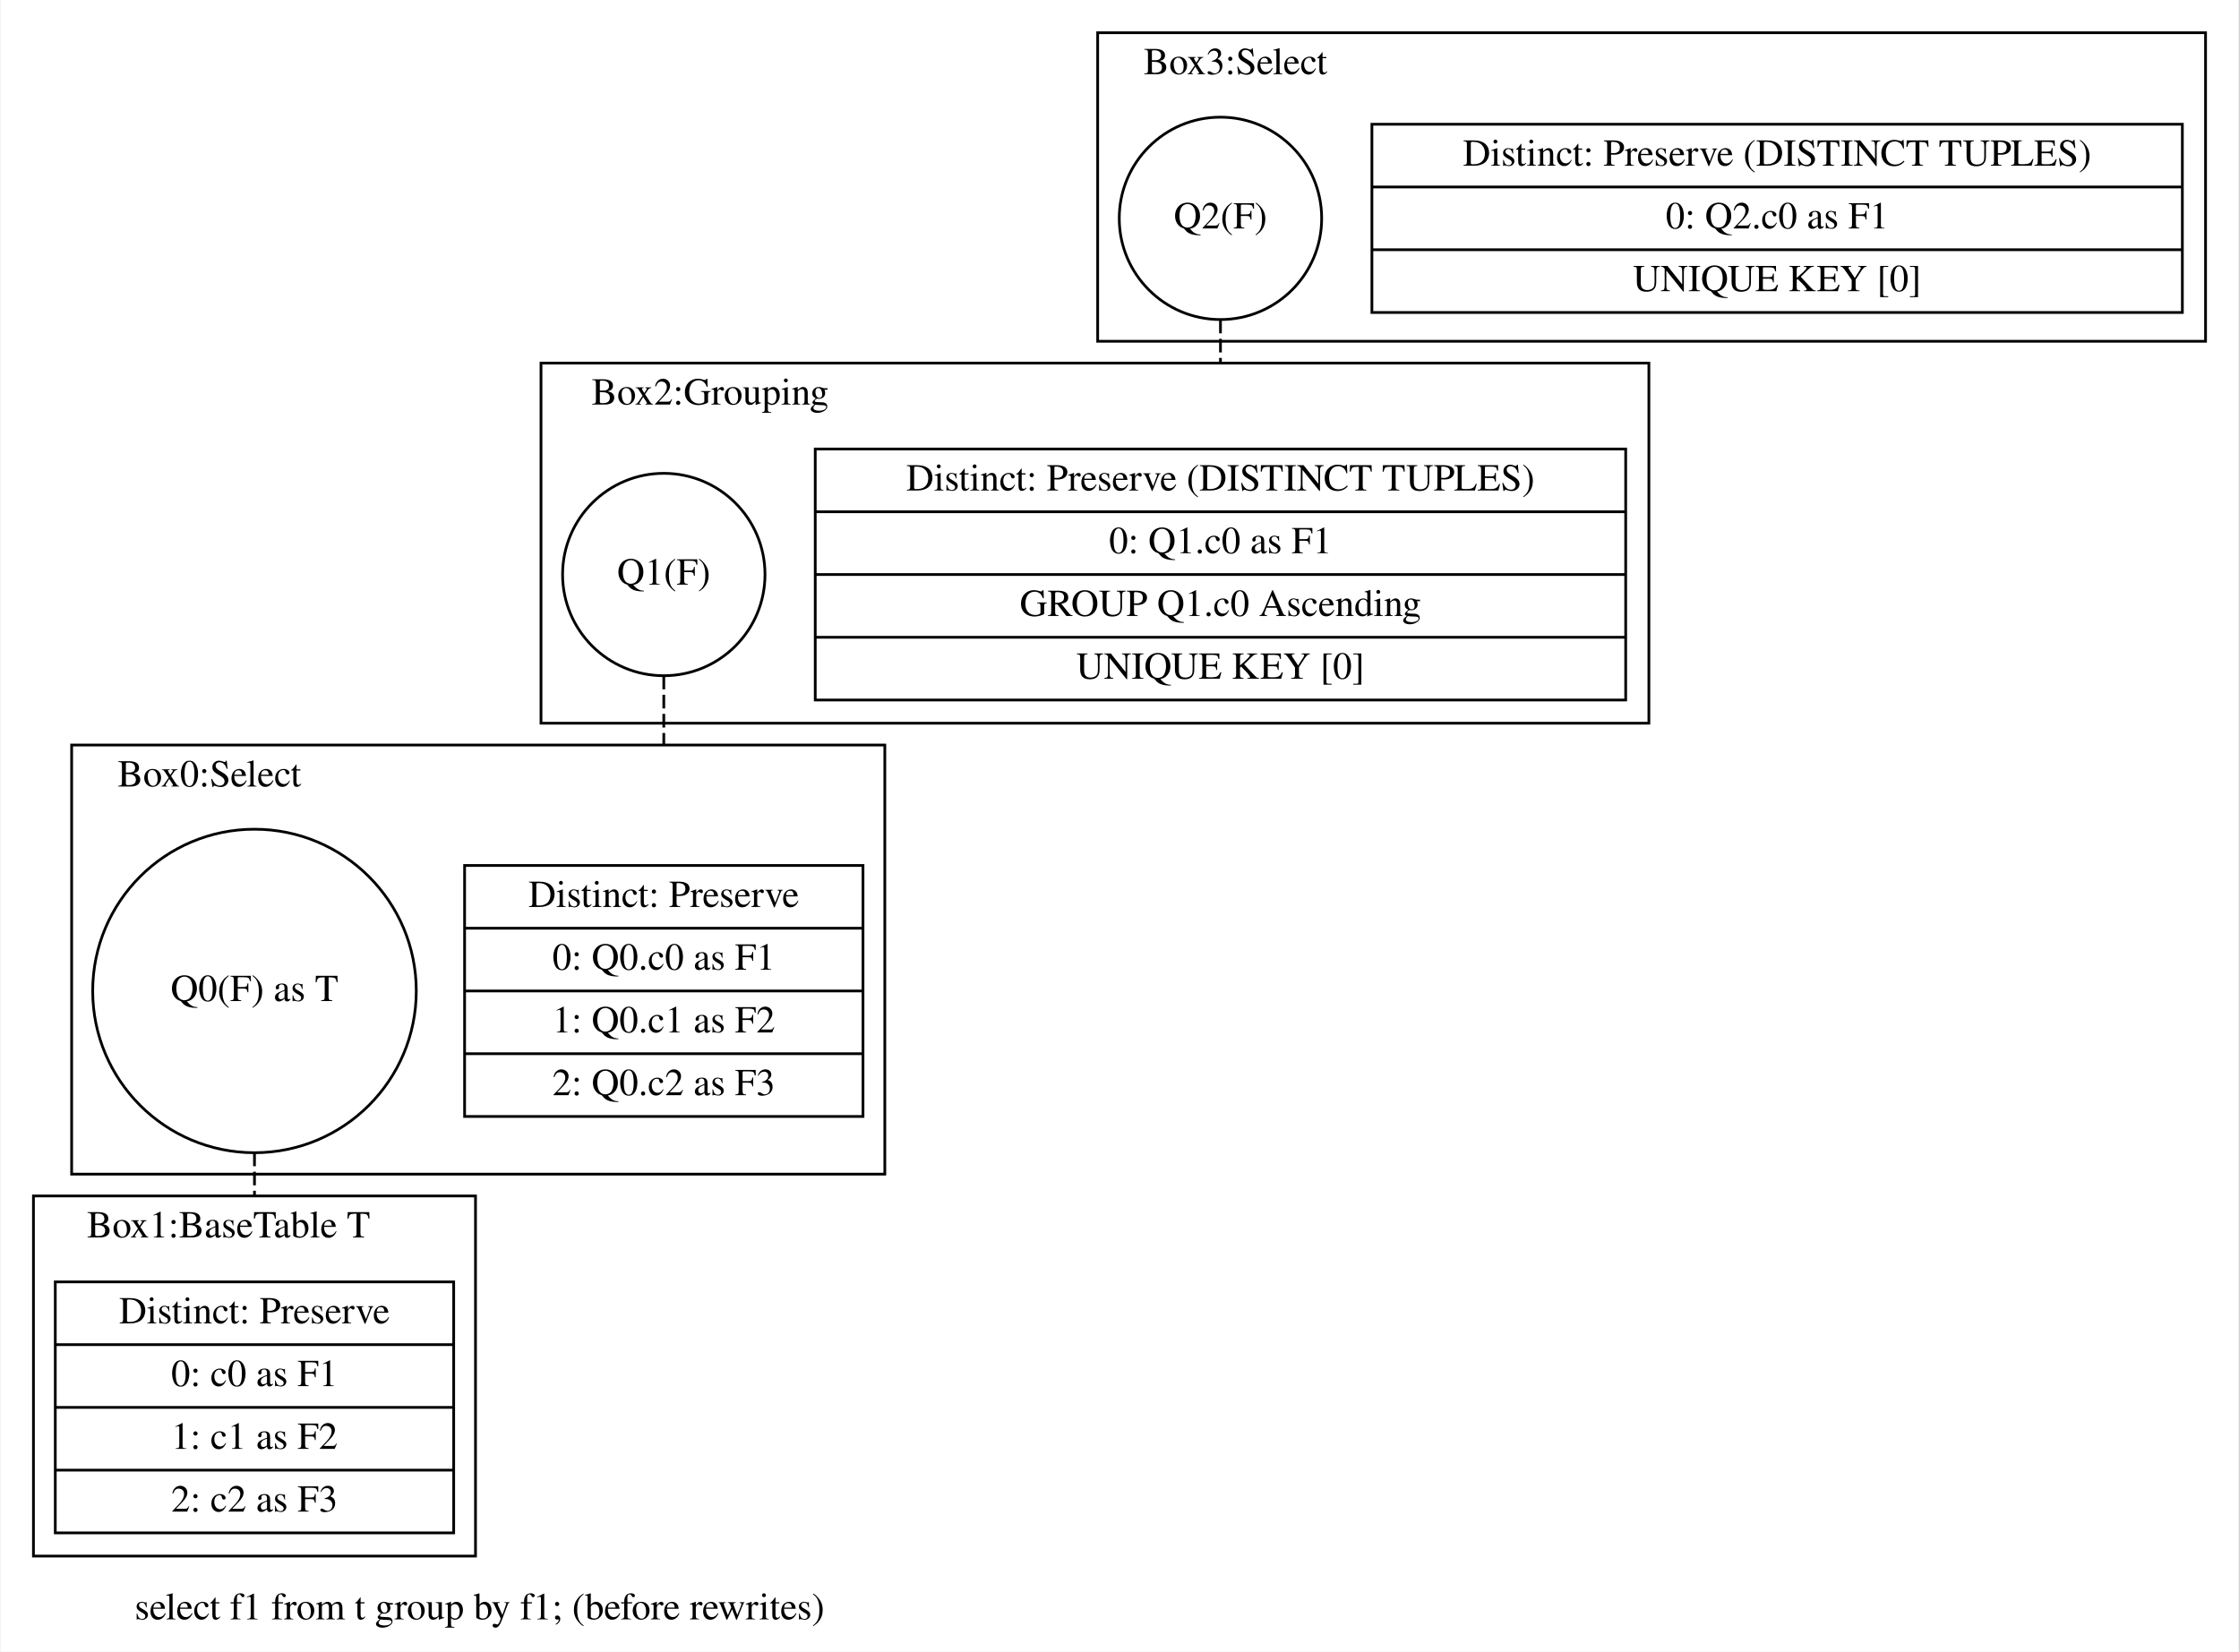
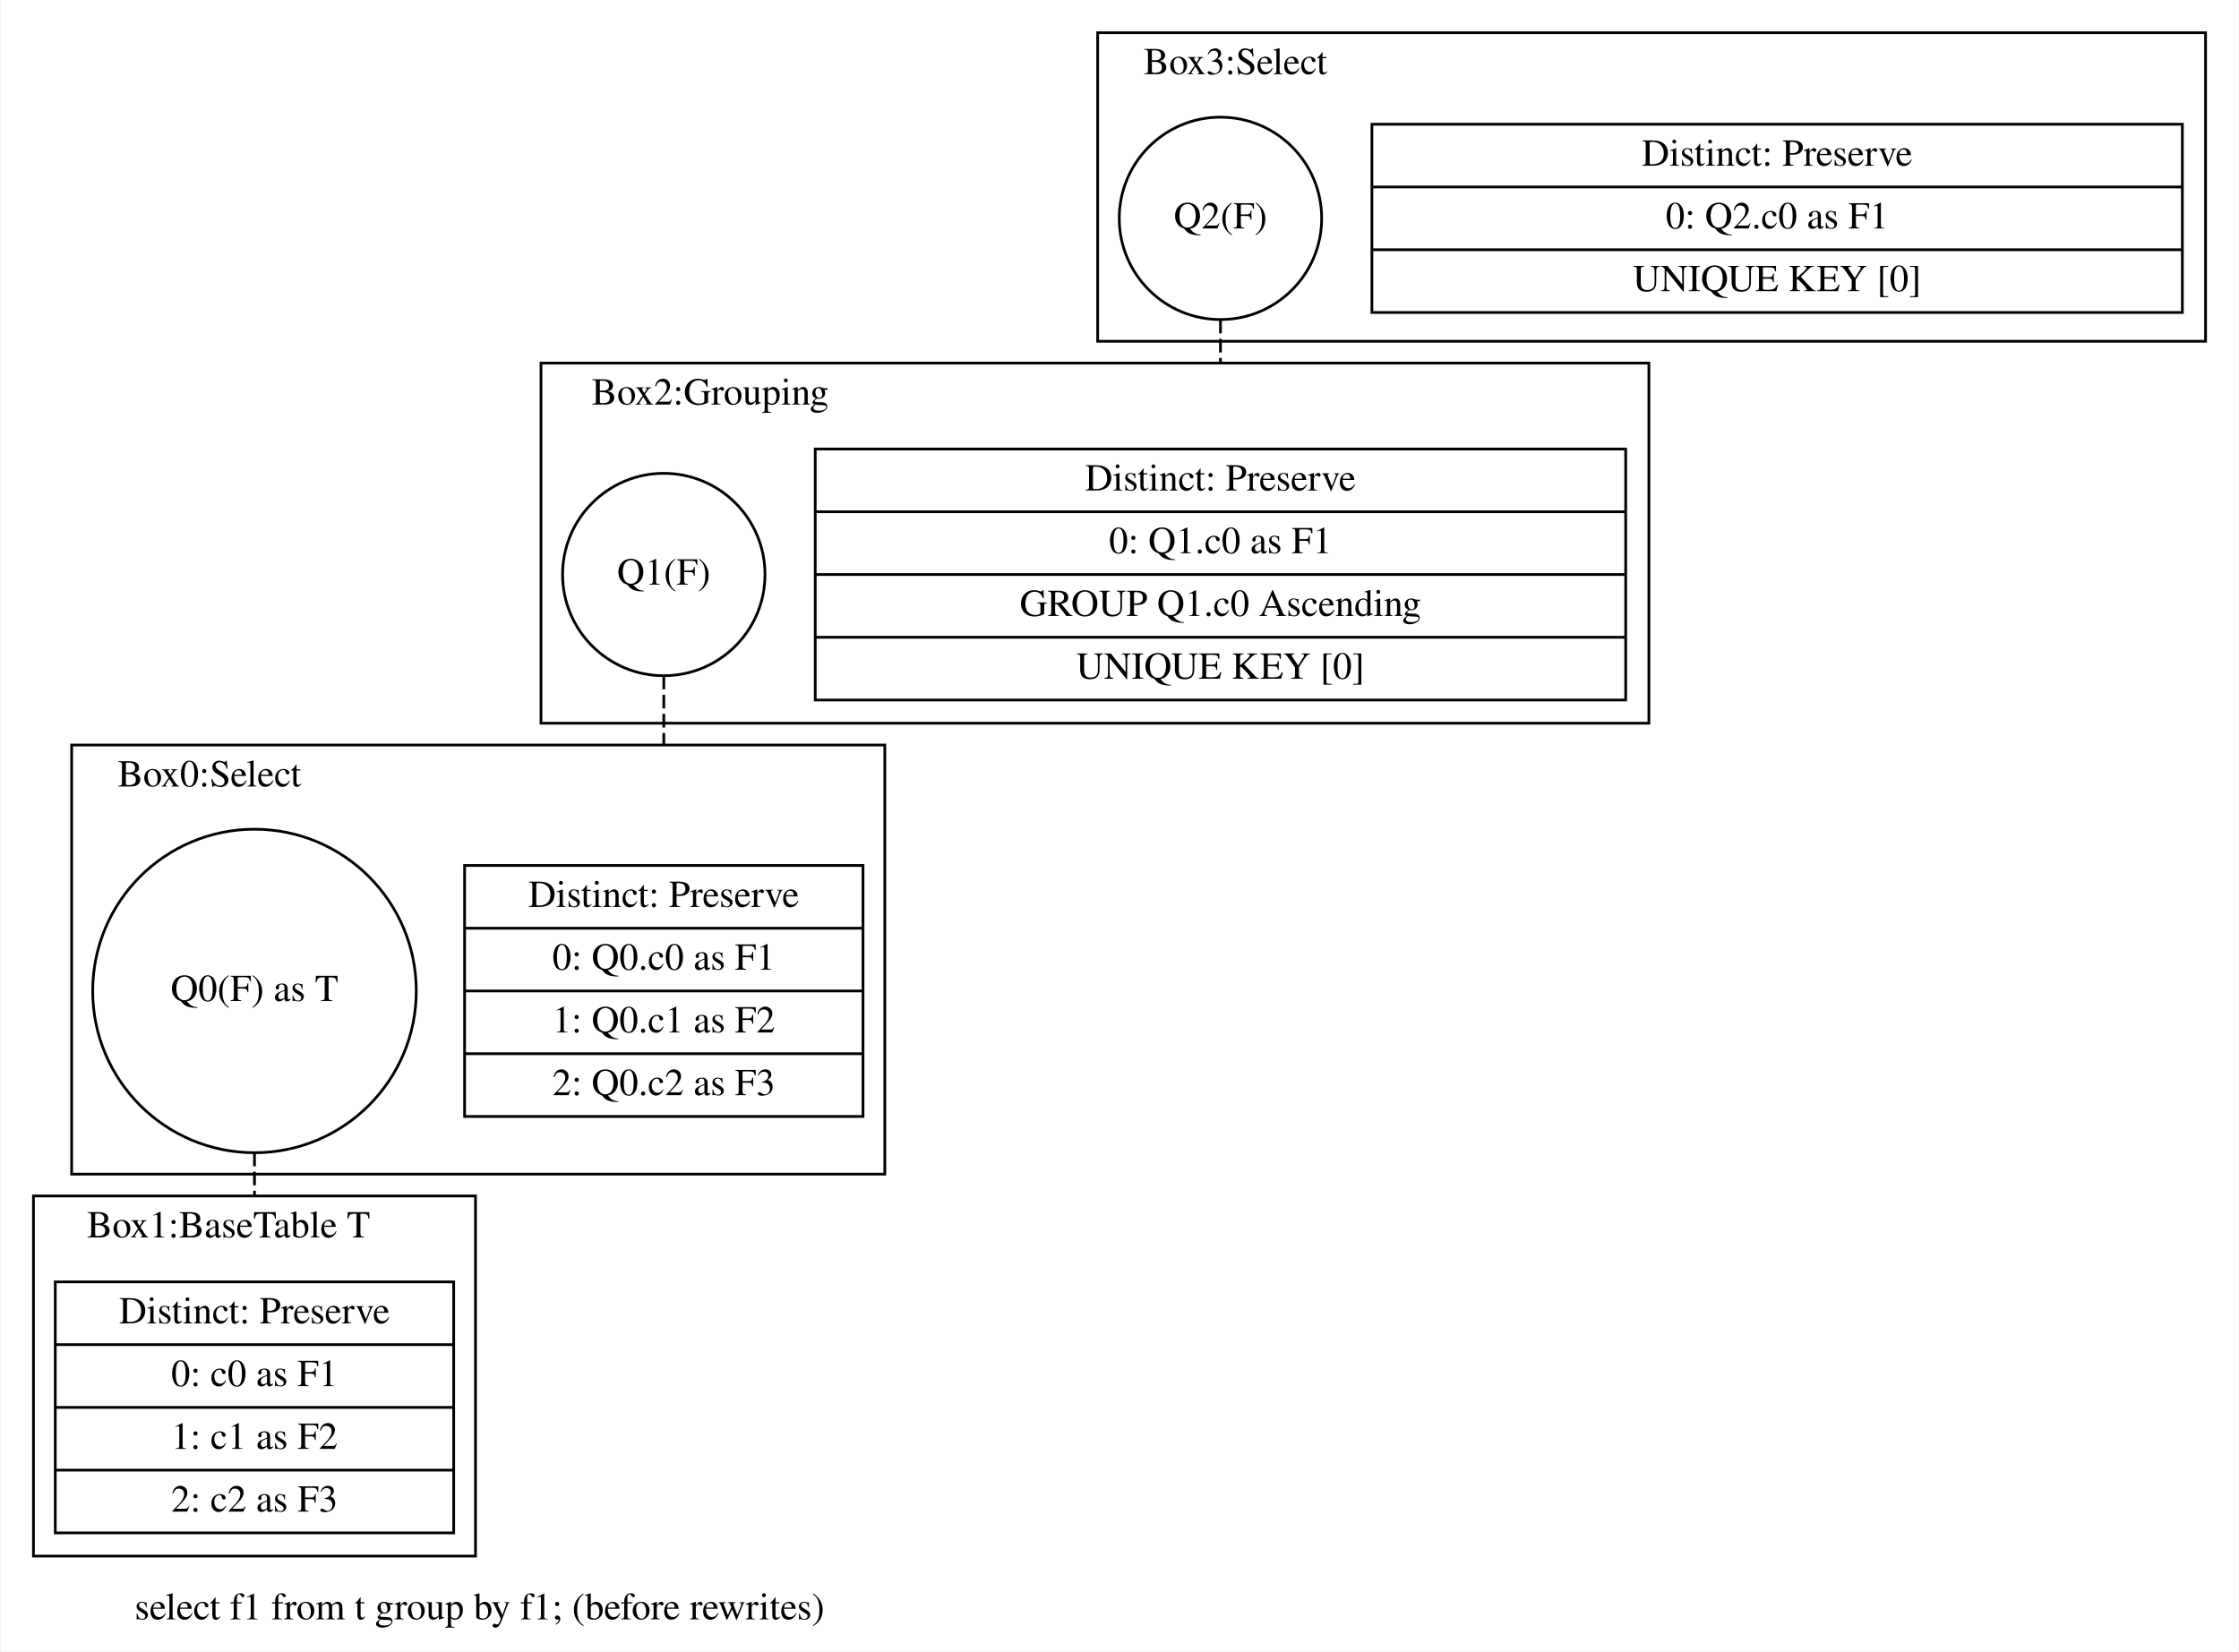
<svg xmlns="http://www.w3.org/2000/svg" width="820pt" height="605pt" viewBox="0.00 0.00 820.00 605.38">
  <g id="graph0" class="graph" transform="scale(1 1) rotate(0) translate(4 601.38)">
    <polygon fill="white" stroke="transparent" points="-4,4 -4,-601.38 816,-601.38 816,4 -4,4" />
    <text text-anchor="middle" x="171.5" y="-7.8" font-family="Times,serif" font-size="14.00">select f1 from t group by f1; (before rewrites)</text>
    <g id="clust1" class="cluster">
      <polygon fill="none" stroke="black" points="398,-476.29 398,-589.38 804,-589.38 804,-476.29 398,-476.29" />
      <text text-anchor="middle" x="448.5" y="-574.18" font-family="Times,serif" font-size="14.00">Box3:Select</text>
    </g>
    <g id="clust3" class="cluster">
      <polygon fill="none" stroke="black" points="194,-336.29 194,-468.29 600,-468.29 600,-336.29 194,-336.29" />
      <text text-anchor="middle" x="256" y="-453.09" font-family="Times,serif" font-size="14.00">Box2:Grouping</text>
    </g>
    <g id="clust5" class="cluster">
      <polygon fill="none" stroke="black" points="22,-171 22,-328.29 320,-328.29 320,-171 22,-171" />
      <text text-anchor="middle" x="72.5" y="-313.09" font-family="Times,serif" font-size="14.00">Box0:Select</text>
    </g>
    <g id="clust7" class="cluster">
      <polygon fill="none" stroke="black" points="8,-31 8,-163 170,-163 170,-31 8,-31" />
      <text text-anchor="middle" x="79.5" y="-147.8" font-family="Times,serif" font-size="14.00">Box1:BaseTable T</text>
    </g>
    <g id="node1" class="node">
      <polygon fill="none" stroke="black" points="498.5,-486.84 498.5,-555.84 795.5,-555.84 795.5,-486.84 498.5,-486.84" />
-       <text text-anchor="middle" x="647" y="-540.64" font-family="Times,serif" font-size="14.00">Distinct: Preserve (DISTINCT TUPLES)</text>
+       <text text-anchor="middle" x="647" y="-540.64" font-family="Times,serif" font-size="14.00">Distinct: Preserve</text>
      <polyline fill="none" stroke="black" points="498.5,-532.84 795.5,-532.84 " />
      <text text-anchor="middle" x="647" y="-517.64" font-family="Times,serif" font-size="14.00">0: Q2.c0 as F1</text>
      <polyline fill="none" stroke="black" points="498.5,-509.84 795.5,-509.84 " />
      <text text-anchor="middle" x="647" y="-494.64" font-family="Times,serif" font-size="14.00">UNIQUE KEY [0]</text>
    </g>
    <g id="node2" class="node">
      <ellipse fill="none" stroke="black" cx="443" cy="-521.34" rx="37.09" ry="37.09" />
      <text text-anchor="middle" x="443" y="-517.64" font-family="Times,serif" font-size="14.00">Q2(F)</text>
    </g>
    <g id="node3" class="node">
      <polygon fill="none" stroke="black" points="294.5,-344.79 294.5,-436.79 591.5,-436.79 591.5,-344.79 294.5,-344.79" />
-       <text text-anchor="middle" x="443" y="-421.59" font-family="Times,serif" font-size="14.00">Distinct: Preserve (DISTINCT TUPLES)</text>
+       <text text-anchor="middle" x="443" y="-421.59" font-family="Times,serif" font-size="14.00">Distinct: Preserve</text>
      <polyline fill="none" stroke="black" points="294.5,-413.79 591.5,-413.79 " />
      <text text-anchor="middle" x="443" y="-398.59" font-family="Times,serif" font-size="14.00">0: Q1.c0 as F1</text>
      <polyline fill="none" stroke="black" points="294.5,-390.79 591.5,-390.79 " />
      <text text-anchor="middle" x="443" y="-375.59" font-family="Times,serif" font-size="14.00">GROUP Q1.c0 Ascending</text>
      <polyline fill="none" stroke="black" points="294.5,-367.79 591.5,-367.79 " />
      <text text-anchor="middle" x="443" y="-352.59" font-family="Times,serif" font-size="14.00">UNIQUE KEY [0]</text>
    </g>
    <g id="edge1" class="edge">
      <path fill="none" stroke="black" stroke-dasharray="5,2" d="M443,-484.19C443,-479.12 443,-473.77 443,-468.29" />
    </g>
    <g id="node4" class="node">
      <ellipse fill="none" stroke="black" cx="239" cy="-390.79" rx="37.09" ry="37.09" />
      <text text-anchor="middle" x="239" y="-387.09" font-family="Times,serif" font-size="14.00">Q1(F)</text>
    </g>
    <g id="node5" class="node">
      <polygon fill="none" stroke="black" points="166,-192.14 166,-284.14 312,-284.14 312,-192.14 166,-192.14" />
      <text text-anchor="middle" x="239" y="-268.94" font-family="Times,serif" font-size="14.00">Distinct: Preserve</text>
      <polyline fill="none" stroke="black" points="166,-261.14 312,-261.14 " />
      <text text-anchor="middle" x="239" y="-245.94" font-family="Times,serif" font-size="14.00">0: Q0.c0 as F1</text>
      <polyline fill="none" stroke="black" points="166,-238.14 312,-238.14 " />
      <text text-anchor="middle" x="239" y="-222.94" font-family="Times,serif" font-size="14.00">1: Q0.c1 as F2</text>
      <polyline fill="none" stroke="black" points="166,-215.14 312,-215.14 " />
      <text text-anchor="middle" x="239" y="-199.94" font-family="Times,serif" font-size="14.00">2: Q0.c2 as F3</text>
    </g>
    <g id="edge2" class="edge">
      <path fill="none" stroke="black" stroke-dasharray="5,2" d="M239,-353.71C239,-345.85 239,-337.2 239,-328.29" />
    </g>
    <g id="node6" class="node">
      <ellipse fill="none" stroke="black" cx="89" cy="-238.14" rx="59.29" ry="59.29" />
      <text text-anchor="middle" x="89" y="-234.44" font-family="Times,serif" font-size="14.00">Q0(F) as T</text>
    </g>
    <g id="node7" class="node">
      <polygon fill="none" stroke="black" points="16,-39.5 16,-131.5 162,-131.5 162,-39.5 16,-39.5" />
      <text text-anchor="middle" x="89" y="-116.3" font-family="Times,serif" font-size="14.00">Distinct: Preserve</text>
      <polyline fill="none" stroke="black" points="16,-108.5 162,-108.5 " />
      <text text-anchor="middle" x="89" y="-93.3" font-family="Times,serif" font-size="14.00">0: c0 as F1</text>
      <polyline fill="none" stroke="black" points="16,-85.5 162,-85.5 " />
      <text text-anchor="middle" x="89" y="-70.3" font-family="Times,serif" font-size="14.00">1: c1 as F2</text>
      <polyline fill="none" stroke="black" points="16,-62.5 162,-62.5 " />
      <text text-anchor="middle" x="89" y="-47.3" font-family="Times,serif" font-size="14.00">2: c2 as F3</text>
    </g>
    <g id="edge3" class="edge">
      <path fill="none" stroke="black" stroke-dasharray="5,2" d="M89,-178.9C89,-173.68 89,-168.34 89,-163" />
    </g>
  </g>
</svg>
